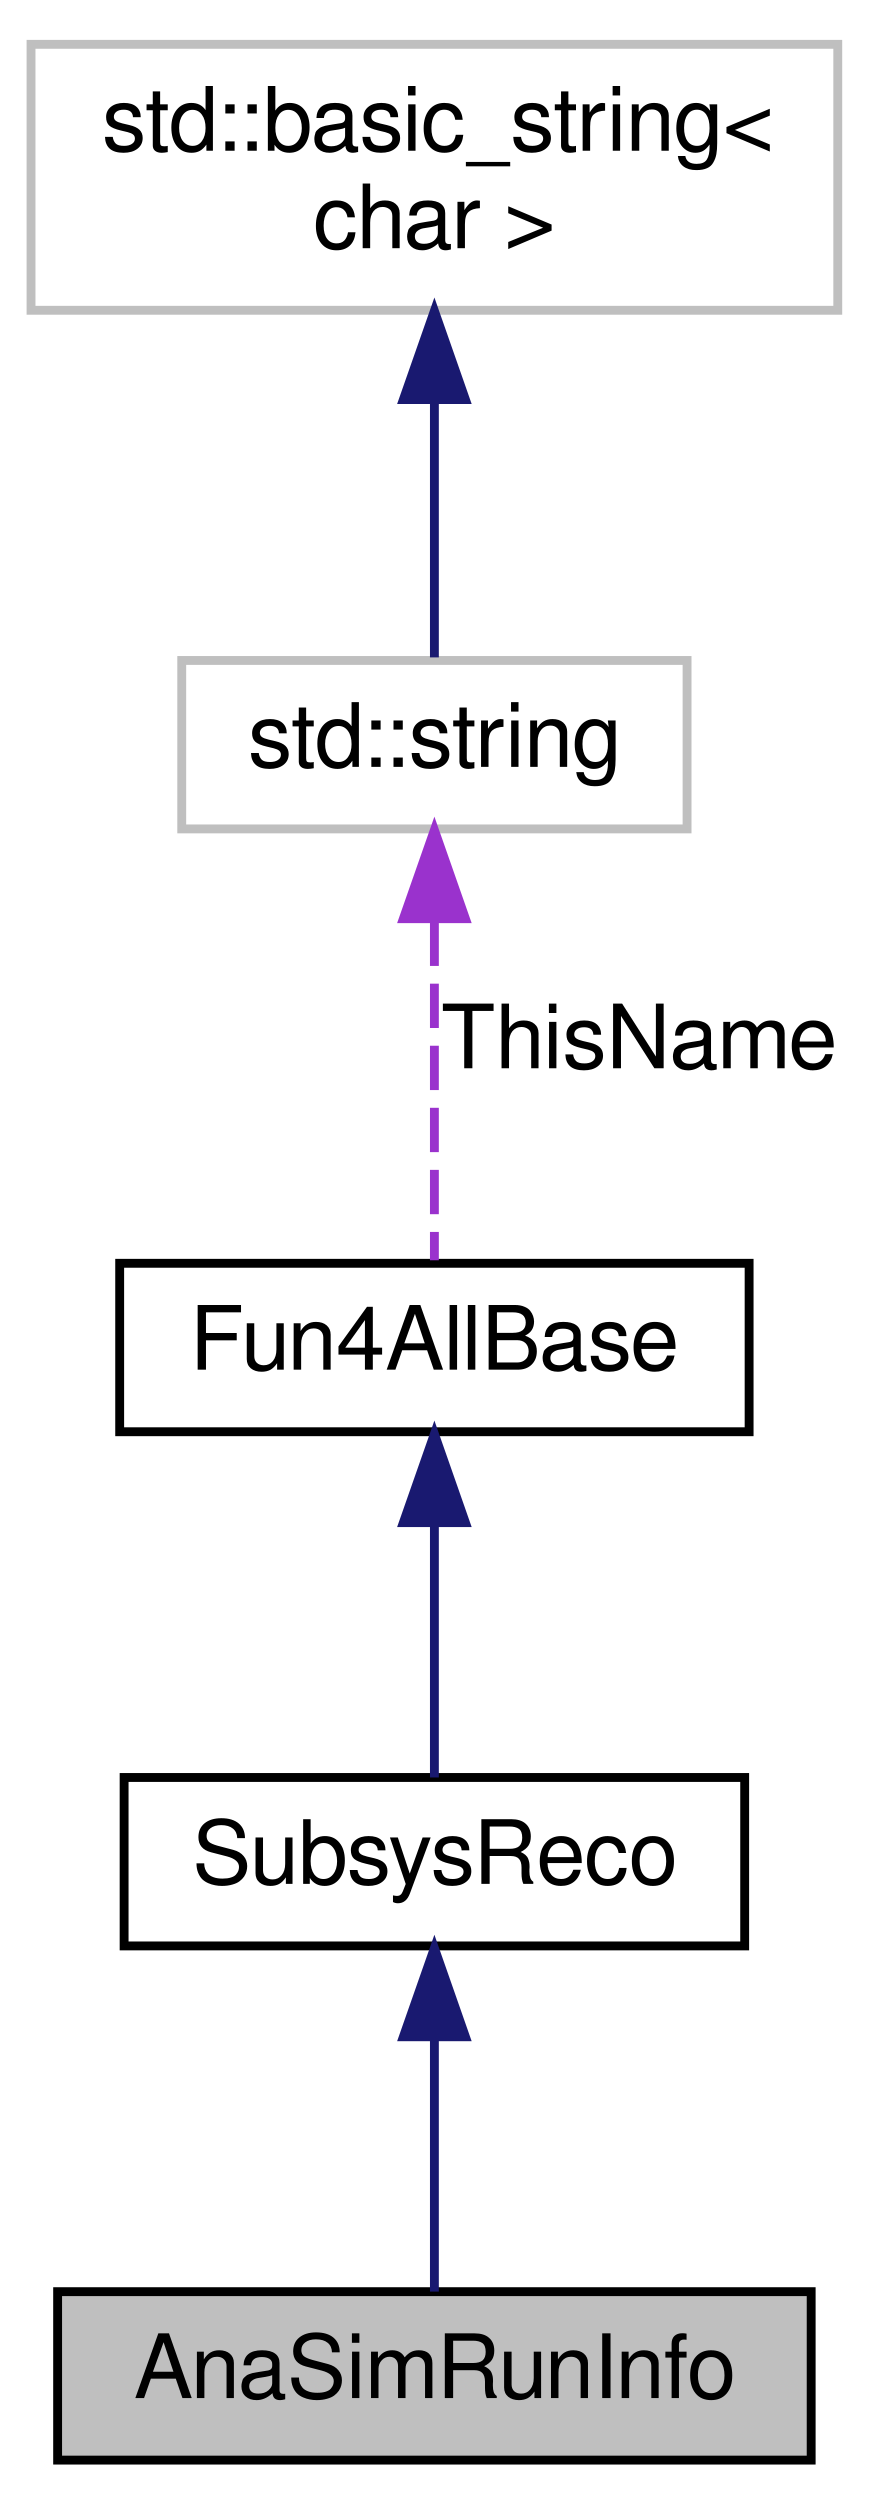
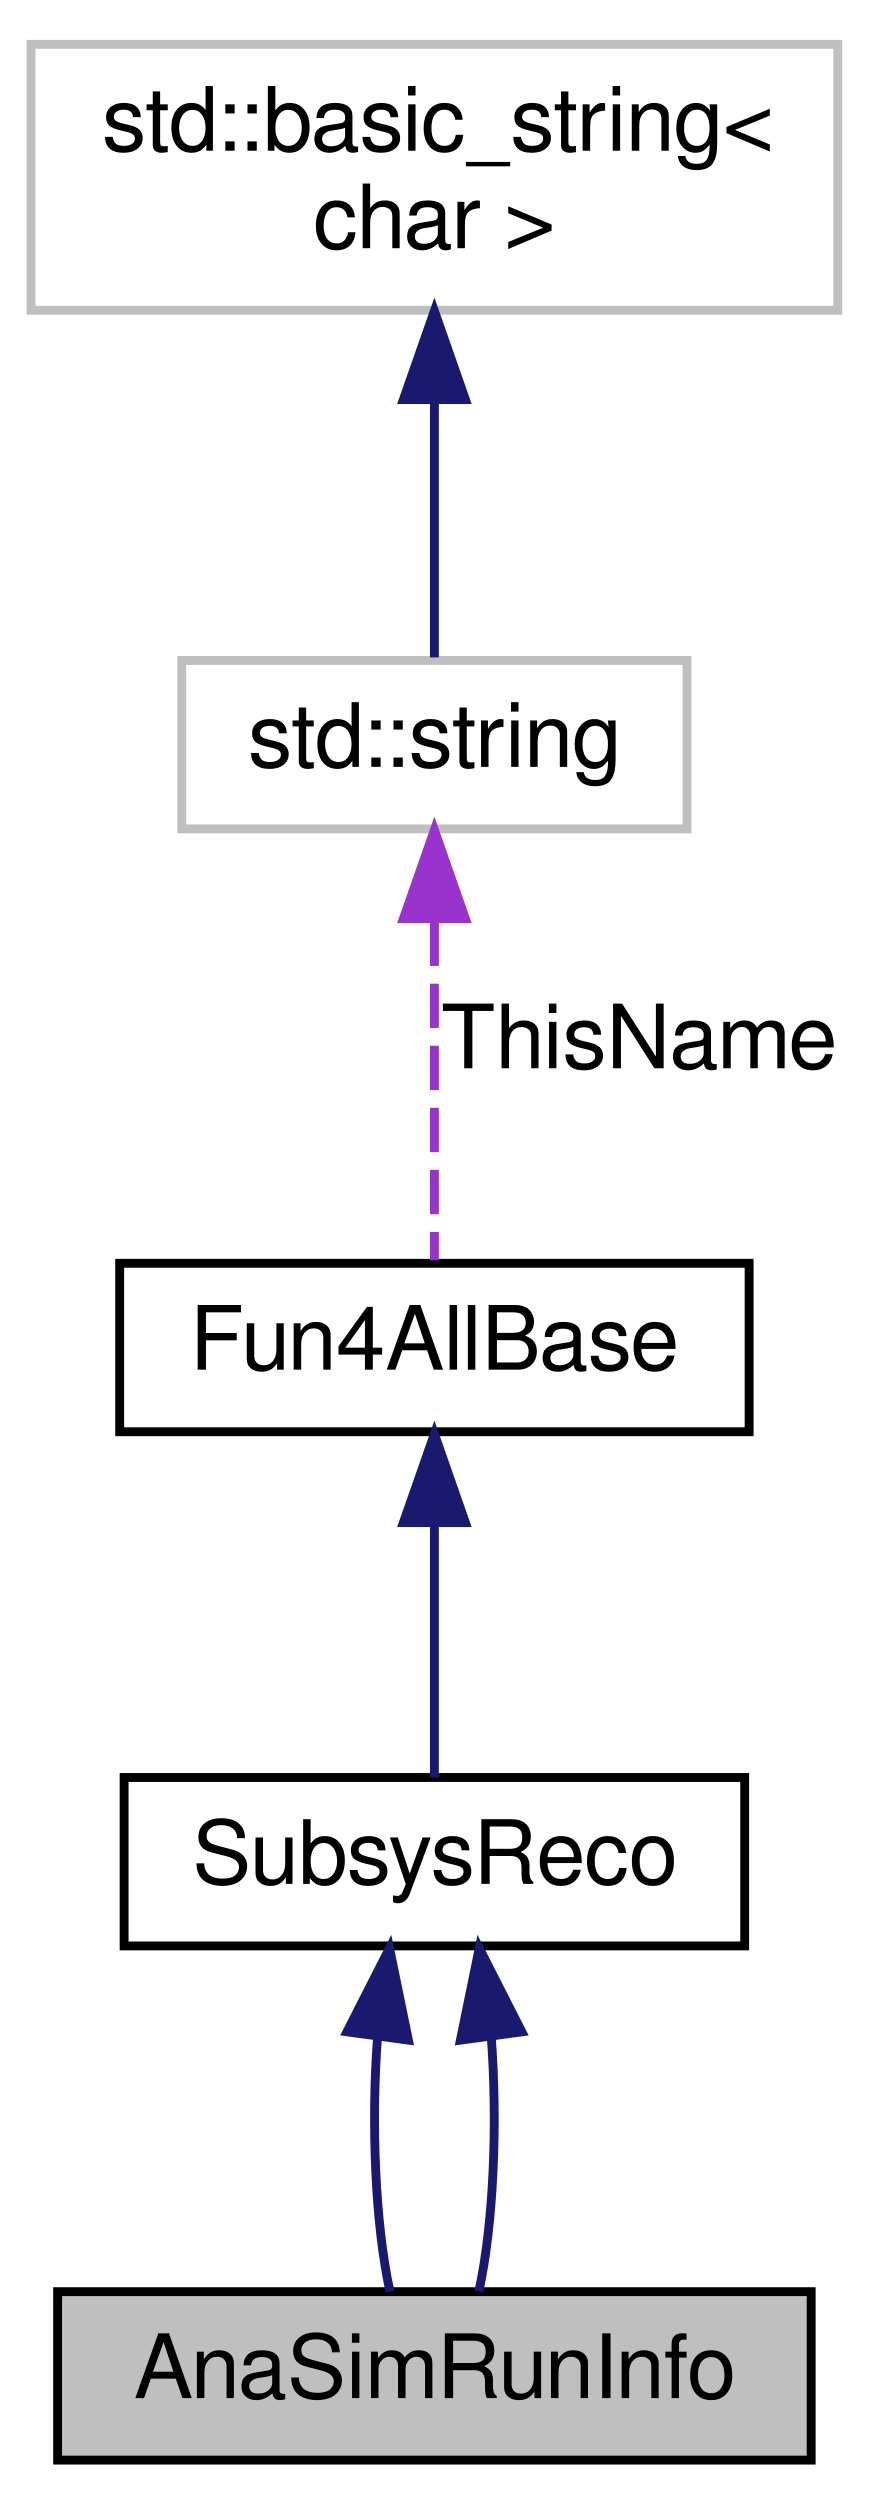
<svg xmlns="http://www.w3.org/2000/svg" xmlns:xlink="http://www.w3.org/1999/xlink" width="99pt" height="282pt" viewBox="0.00 0.00 99.00 282.00">
  <g id="graph0" class="graph" transform="scale(1 1) rotate(0) translate(4 278)">
    <g id="node1" class="node">
      <polygon fill="#bfbfbf" stroke="black" points="2.5,-0.5 2.5,-19.5 87.5,-19.5 87.5,-0.5 2.5,-0.5" />
      <text text-anchor="middle" x="45" y="-7.5" font-family="FreeSans" font-size="10.00">AnaSimRunInfo</text>
    </g>
    <g id="node2" class="node">
      <g id="a_node2">
        <a xlink:href="../../d0/d32/classSubsysReco.html" target="_top" xlink:title="SubsysReco">
          <polygon fill="none" stroke="black" points="10,-58.5 10,-77.5 80,-77.5 80,-58.5 10,-58.5" />
          <text text-anchor="middle" x="45" y="-65.5" font-family="FreeSans" font-size="10.00">SubsysReco</text>
        </a>
      </g>
    </g>
    <g id="edge1" class="edge">
-       <path fill="none" stroke="midnightblue" d="M45,-47.953C45,-38.288 45,-27.031 45,-19.505" />
-       <polygon fill="midnightblue" stroke="midnightblue" points="41.5,-48.25 45,-58.25 48.5,-48.25 41.5,-48.25" />
+       <path fill="none" stroke="midnightblue" d="M38.59,-48.268C37.85,-38.533 38.317,-27.113 39.991,-19.505" />
+       <polygon fill="midnightblue" stroke="midnightblue" points="35.131,-48.808 39.938,-58.25 42.068,-47.872 35.131,-48.808" />
+     </g>
+     <g id="edge5" class="edge">
+       <path fill="none" stroke="midnightblue" d="M51.41,-48.268C52.15,-38.533 51.683,-27.113 50.009,-19.505" />
+       <polygon fill="midnightblue" stroke="midnightblue" points="47.932,-47.872 50.062,-58.25 54.869,-48.808 47.932,-47.872" />
    </g>
    <g id="node3" class="node">
      <g id="a_node3">
        <a xlink:href="../../d5/dec/classFun4AllBase.html" target="_top" xlink:title="Fun4AllBase">
          <polygon fill="none" stroke="black" points="9.5,-116.5 9.5,-135.5 80.5,-135.5 80.5,-116.5 9.5,-116.5" />
          <text text-anchor="middle" x="45" y="-123.5" font-family="FreeSans" font-size="10.00">Fun4AllBase</text>
        </a>
      </g>
    </g>
    <g id="edge2" class="edge">
      <path fill="none" stroke="midnightblue" d="M45,-105.953C45,-96.287 45,-85.031 45,-77.505" />
      <polygon fill="midnightblue" stroke="midnightblue" points="41.5,-106.25 45,-116.25 48.5,-106.25 41.5,-106.25" />
    </g>
    <g id="node4" class="node">
      <g id="a_node4">
        <a xlink:title="STL class. ">
          <polygon fill="none" stroke="#bfbfbf" points="16.5,-184.5 16.5,-203.5 73.5,-203.5 73.5,-184.5 16.5,-184.5" />
          <text text-anchor="middle" x="45" y="-191.5" font-family="FreeSans" font-size="10.00">std::string</text>
        </a>
      </g>
    </g>
    <g id="edge3" class="edge">
      <path fill="none" stroke="#9a32cd" stroke-dasharray="5,2" d="M45,-174.041C45,-161.472 45,-145.563 45,-135.841" />
      <polygon fill="#9a32cd" stroke="#9a32cd" points="41.5,-174.372 45,-184.372 48.5,-174.372 41.5,-174.372" />
      <text text-anchor="middle" x="68" y="-157.5" font-family="FreeSans" font-size="10.00"> ThisName</text>
    </g>
    <g id="node5" class="node">
      <g id="a_node5">
        <a xlink:title="STL class. ">
          <polygon fill="none" stroke="#bfbfbf" points="-0.5,-243 -0.5,-273 90.5,-273 90.5,-243 -0.5,-243" />
          <text text-anchor="start" x="7.5" y="-261" font-family="FreeSans" font-size="10.00">std::basic_string&lt;</text>
          <text text-anchor="middle" x="45" y="-250" font-family="FreeSans" font-size="10.00"> char &gt;</text>
        </a>
      </g>
    </g>
    <g id="edge4" class="edge">
      <path fill="none" stroke="midnightblue" d="M45,-232.871C45,-222.663 45,-211.408 45,-203.842" />
      <polygon fill="midnightblue" stroke="midnightblue" points="41.5,-232.931 45,-242.931 48.5,-232.931 41.5,-232.931" />
    </g>
  </g>
</svg>
